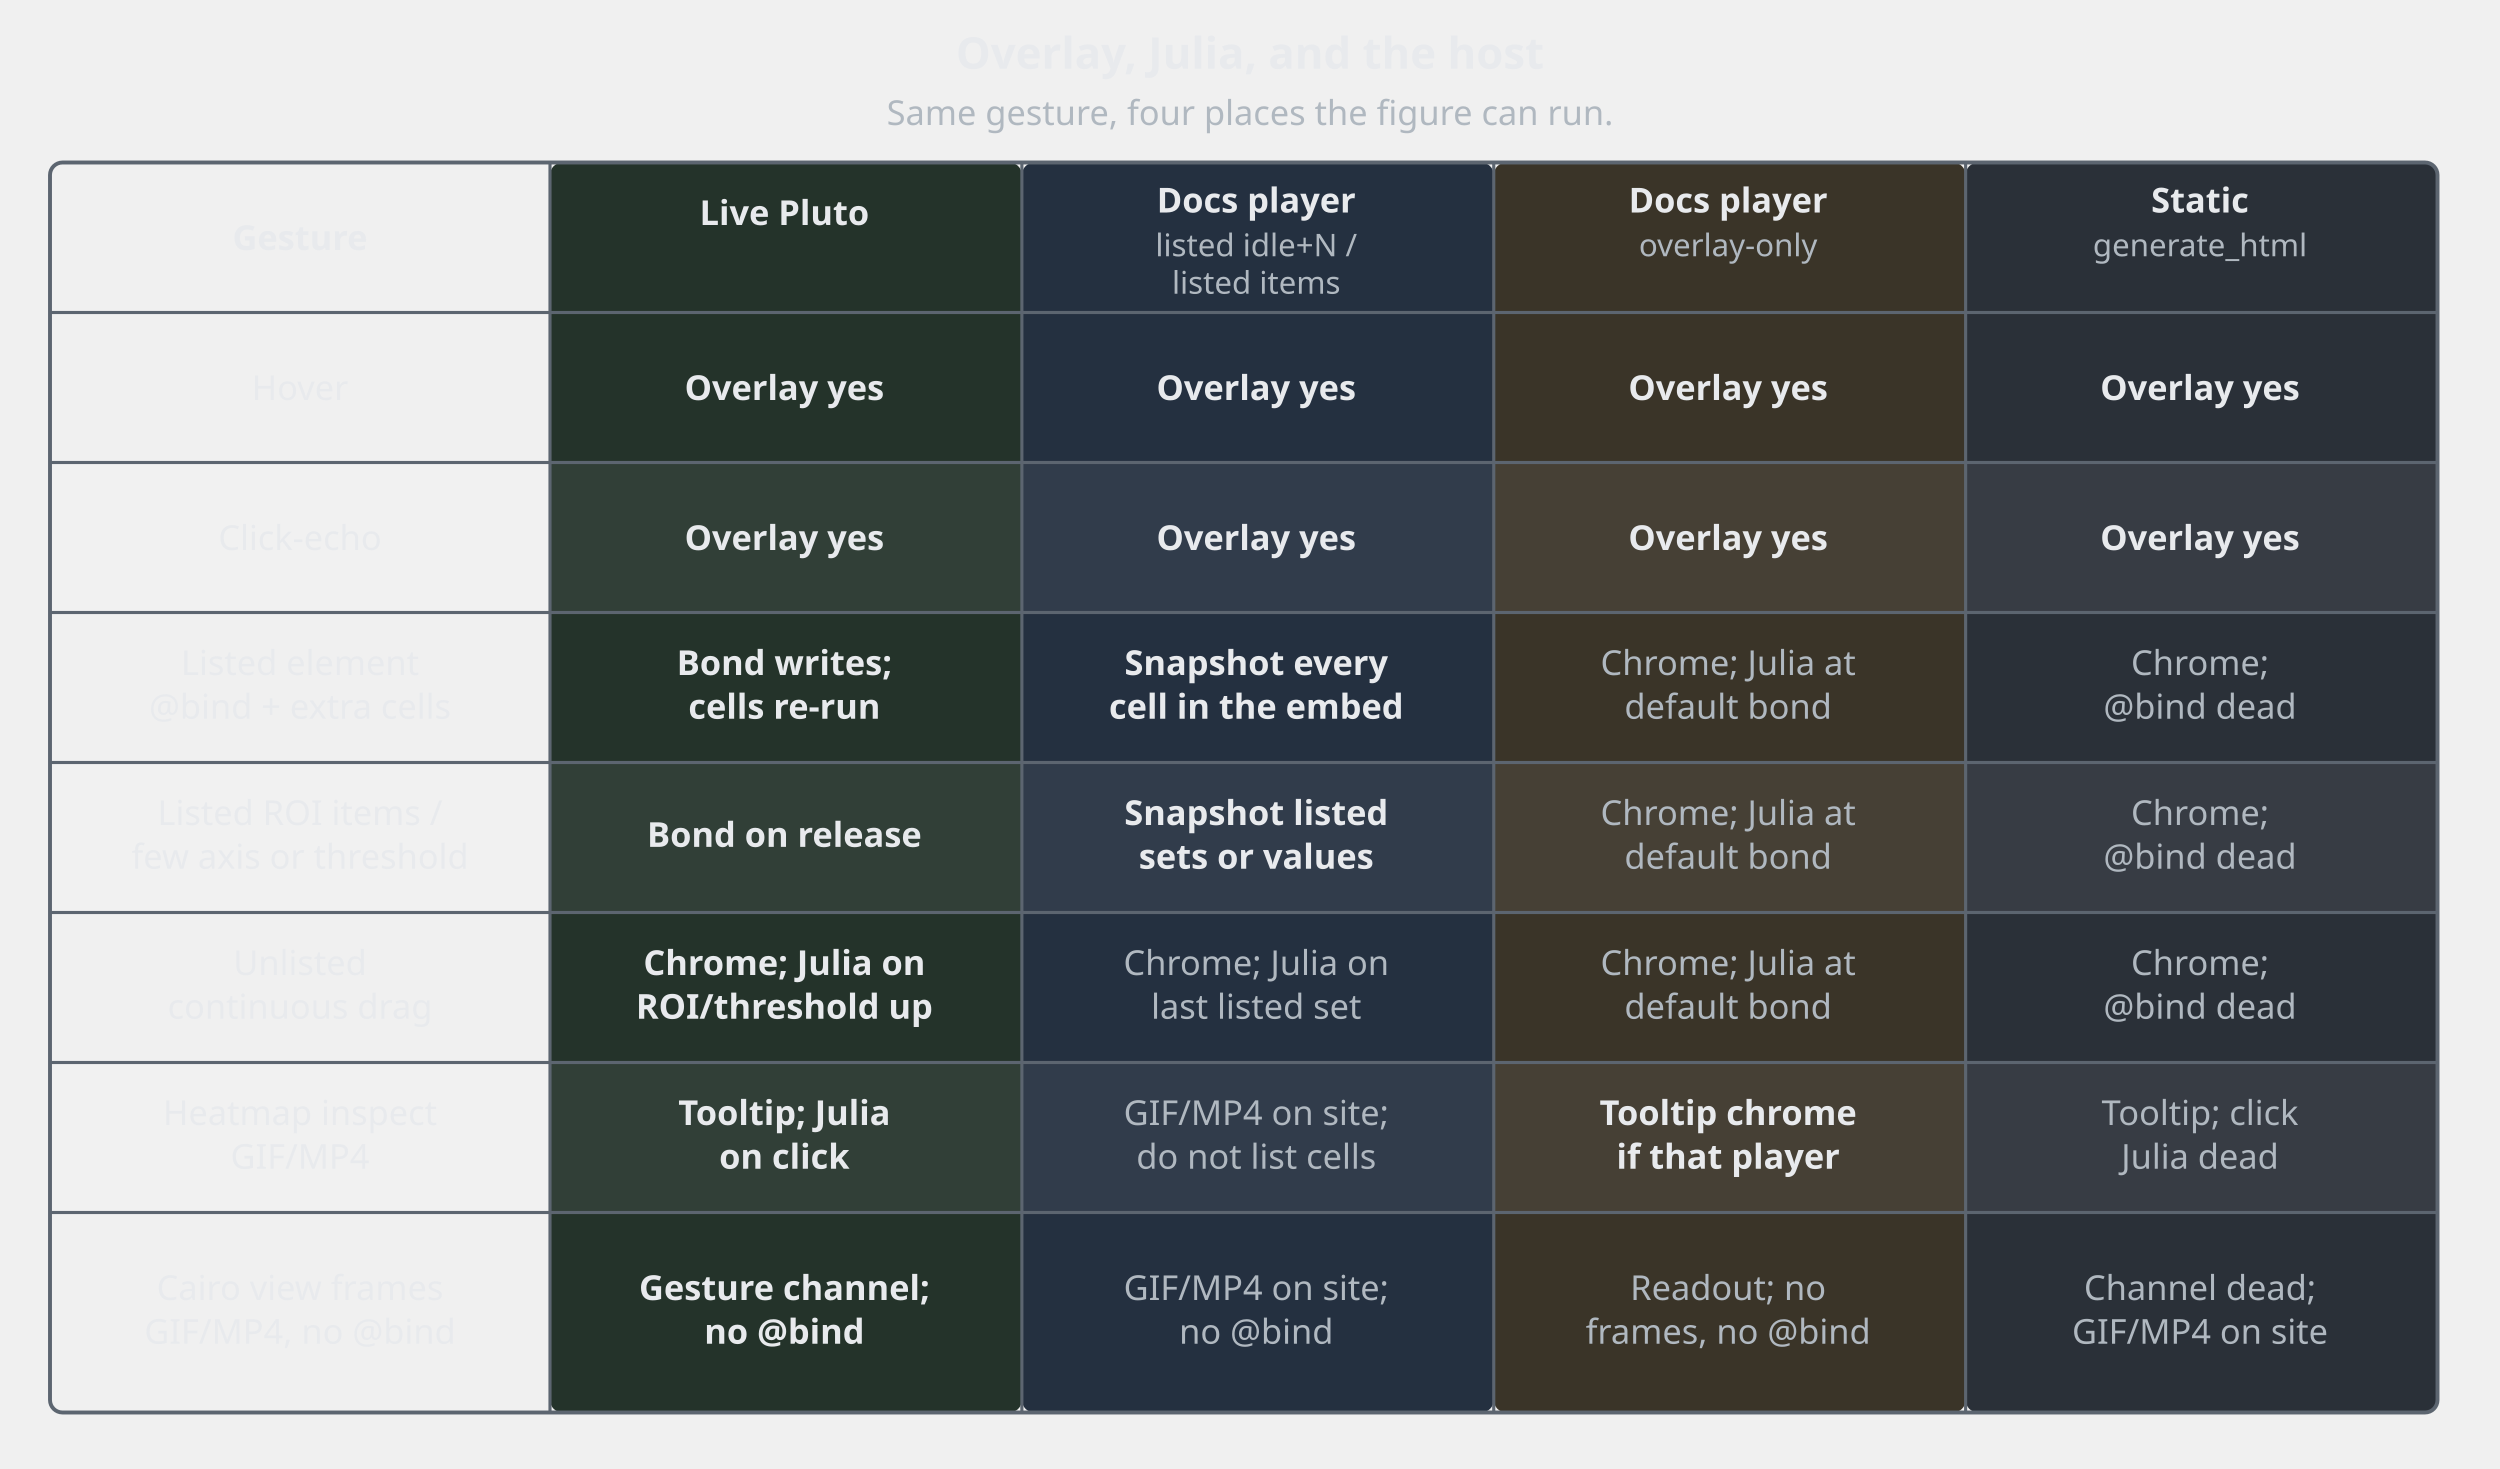
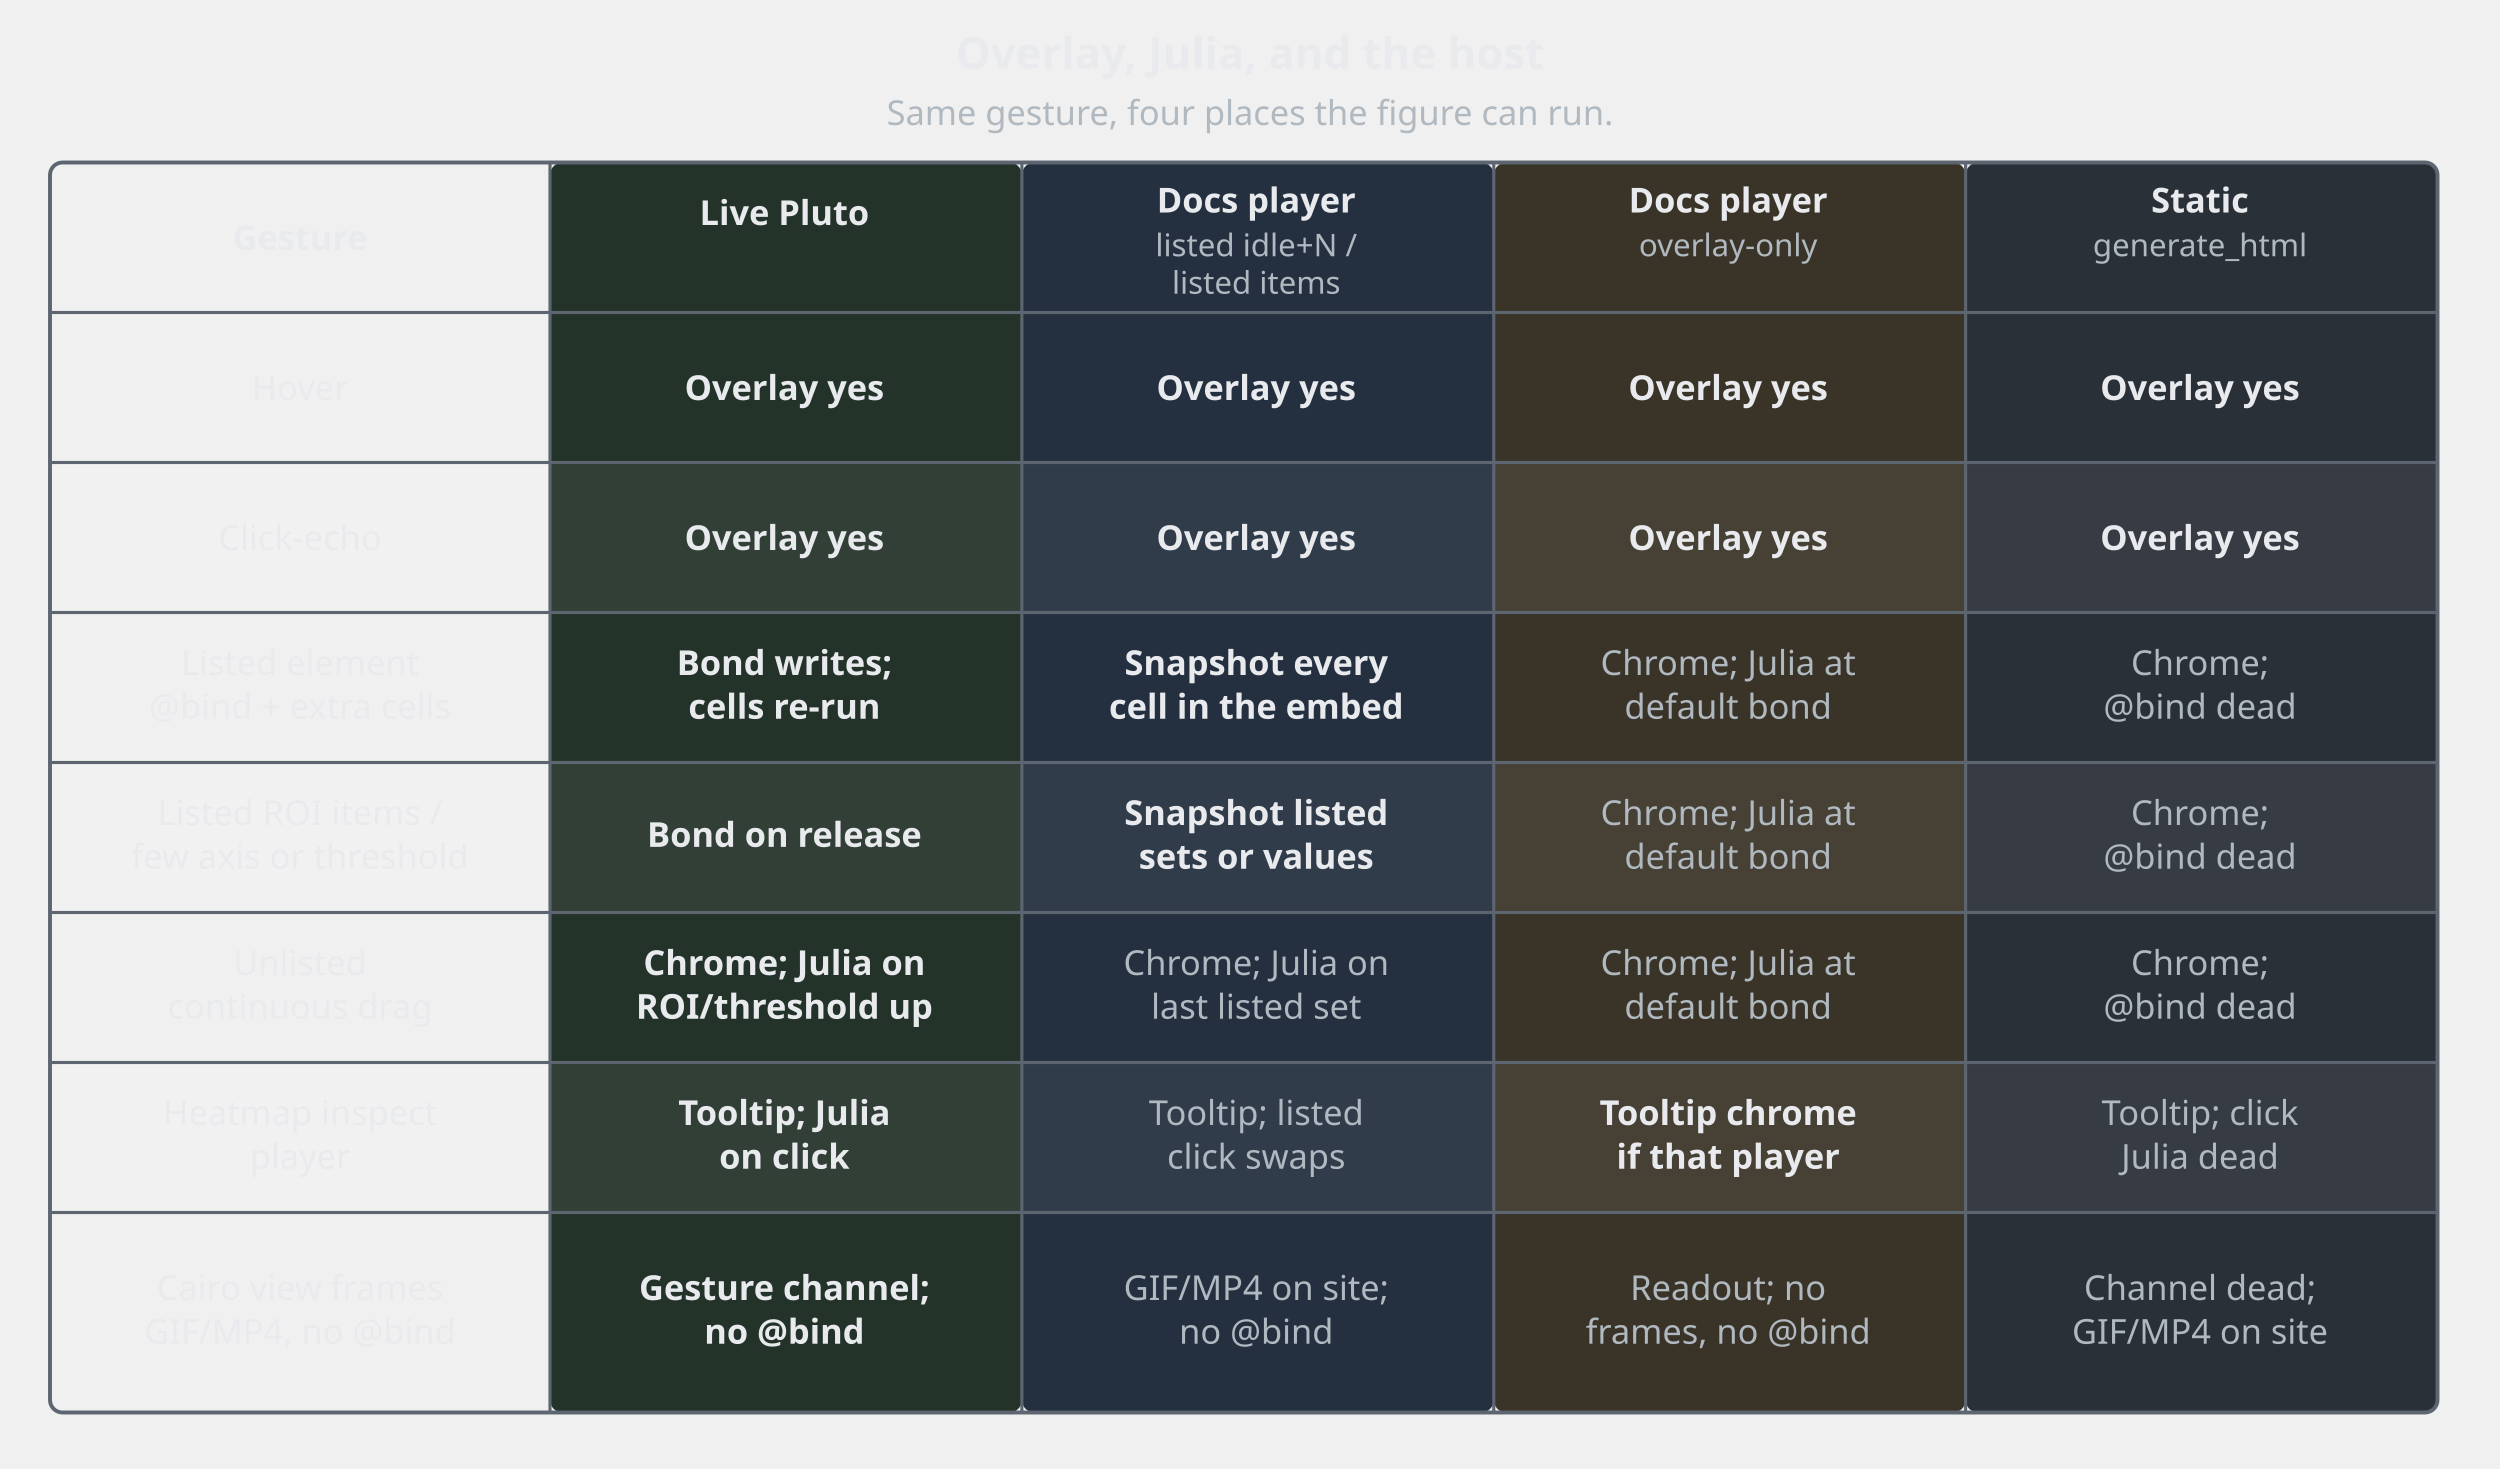
<svg xmlns="http://www.w3.org/2000/svg" viewBox="0 0 800 470" width="800" height="470" role="img">
  <style>
    .ink { fill: #e8eaed; }
    .muted { fill: #b0b8c0; }
    .grid { fill: none; stroke: #5c6570; }
    .h0 { fill: #24332a; }
    .h1 { fill: #243040; }
    .h2 { fill: #3a3428; }
    .h3 { fill: #2a3038; }
    .rowalt { fill: #fff; opacity: 0.06; }
    .yes { fill: #e8eaed; font-weight: 600; }
  </style>
  <text class="ink" x="400" y="22" text-anchor="middle" font-size="14" font-family="ui-sans-serif, system-ui, sans-serif" font-weight="600">Overlay, Julia, and the host</text>
  <text class="muted" x="400" y="40" text-anchor="middle" font-size="11" font-family="ui-sans-serif, system-ui, sans-serif">Same gesture, four places the figure can run.</text>
  <rect class="h0" x="176" y="52" width="151" height="400" rx="4" />
  <rect class="h1" x="327" y="52" width="151" height="400" rx="4" />
  <rect class="h2" x="478" y="52" width="151" height="400" rx="4" />
  <rect class="h3" x="629" y="52" width="151" height="400" rx="4" />
  <rect class="rowalt" x="16" y="148" width="764" height="48" />
  <rect class="rowalt" x="16" y="244" width="764" height="48" />
  <rect class="rowalt" x="16" y="340" width="764" height="48" />
  <g class="grid" stroke-width="1">
    <line x1="16" y1="100" x2="780" y2="100" />
    <line x1="16" y1="148" x2="780" y2="148" />
    <line x1="16" y1="196" x2="780" y2="196" />
    <line x1="16" y1="244" x2="780" y2="244" />
    <line x1="16" y1="292" x2="780" y2="292" />
    <line x1="16" y1="340" x2="780" y2="340" />
    <line x1="16" y1="388" x2="780" y2="388" />
    <line x1="176" y1="52" x2="176" y2="452" />
    <line x1="327" y1="52" x2="327" y2="452" />
    <line x1="478" y1="52" x2="478" y2="452" />
    <line x1="629" y1="52" x2="629" y2="452" />
  </g>
  <rect class="grid" x="16" y="52" width="764" height="400" rx="4" stroke-width="1.25" />
  <text class="ink" x="96" y="80" text-anchor="middle" font-size="11" font-family="ui-sans-serif, system-ui, sans-serif" font-weight="600">Gesture</text>
  <text class="ink" x="251" y="72" text-anchor="middle" font-size="11" font-family="ui-sans-serif, system-ui, sans-serif" font-weight="600">Live Pluto</text>
  <text class="ink" x="402" y="68" text-anchor="middle" font-size="11" font-family="ui-sans-serif, system-ui, sans-serif" font-weight="600">Docs player</text>
  <text class="muted" x="402" y="82" text-anchor="middle" font-size="10" font-family="ui-sans-serif, system-ui, sans-serif">listed idle+N /</text>
  <text class="muted" x="402" y="94" text-anchor="middle" font-size="10" font-family="ui-sans-serif, system-ui, sans-serif">listed items</text>
  <text class="ink" x="553" y="68" text-anchor="middle" font-size="11" font-family="ui-sans-serif, system-ui, sans-serif" font-weight="600">Docs player</text>
  <text class="muted" x="553" y="82" text-anchor="middle" font-size="10" font-family="ui-sans-serif, system-ui, sans-serif">overlay-only</text>
  <text class="ink" x="704" y="68" text-anchor="middle" font-size="11" font-family="ui-sans-serif, system-ui, sans-serif" font-weight="600">Static</text>
  <text class="muted" x="704" y="82" text-anchor="middle" font-size="10" font-family="ui-sans-serif, system-ui, sans-serif">generate_html</text>
  <text class="ink" x="96" y="128" text-anchor="middle" font-size="11" font-family="ui-sans-serif, system-ui, sans-serif">Hover</text>
  <text class="yes" x="251" y="128" text-anchor="middle" font-size="11" font-family="ui-sans-serif, system-ui, sans-serif">Overlay yes</text>
  <text class="yes" x="402" y="128" text-anchor="middle" font-size="11" font-family="ui-sans-serif, system-ui, sans-serif">Overlay yes</text>
  <text class="yes" x="553" y="128" text-anchor="middle" font-size="11" font-family="ui-sans-serif, system-ui, sans-serif">Overlay yes</text>
  <text class="yes" x="704" y="128" text-anchor="middle" font-size="11" font-family="ui-sans-serif, system-ui, sans-serif">Overlay yes</text>
  <text class="ink" x="96" y="176" text-anchor="middle" font-size="11" font-family="ui-sans-serif, system-ui, sans-serif">Click-echo</text>
  <text class="yes" x="251" y="176" text-anchor="middle" font-size="11" font-family="ui-sans-serif, system-ui, sans-serif">Overlay yes</text>
  <text class="yes" x="402" y="176" text-anchor="middle" font-size="11" font-family="ui-sans-serif, system-ui, sans-serif">Overlay yes</text>
  <text class="yes" x="553" y="176" text-anchor="middle" font-size="11" font-family="ui-sans-serif, system-ui, sans-serif">Overlay yes</text>
  <text class="yes" x="704" y="176" text-anchor="middle" font-size="11" font-family="ui-sans-serif, system-ui, sans-serif">Overlay yes</text>
  <text class="ink" x="96" y="216" text-anchor="middle" font-size="11" font-family="ui-sans-serif, system-ui, sans-serif">Listed element</text>
  <text class="ink" x="96" y="230" text-anchor="middle" font-size="11" font-family="ui-sans-serif, system-ui, sans-serif">@bind + extra cells</text>
  <text class="yes" x="251" y="216" text-anchor="middle" font-size="11" font-family="ui-sans-serif, system-ui, sans-serif">Bond writes;</text>
  <text class="yes" x="251" y="230" text-anchor="middle" font-size="11" font-family="ui-sans-serif, system-ui, sans-serif">cells re-run</text>
  <text class="yes" x="402" y="216" text-anchor="middle" font-size="11" font-family="ui-sans-serif, system-ui, sans-serif">Snapshot every</text>
  <text class="yes" x="402" y="230" text-anchor="middle" font-size="11" font-family="ui-sans-serif, system-ui, sans-serif">cell in the embed</text>
  <text class="muted" x="553" y="216" text-anchor="middle" font-size="11" font-family="ui-sans-serif, system-ui, sans-serif">Chrome; Julia at</text>
  <text class="muted" x="553" y="230" text-anchor="middle" font-size="11" font-family="ui-sans-serif, system-ui, sans-serif">default bond</text>
  <text class="muted" x="704" y="216" text-anchor="middle" font-size="11" font-family="ui-sans-serif, system-ui, sans-serif">Chrome;</text>
  <text class="muted" x="704" y="230" text-anchor="middle" font-size="11" font-family="ui-sans-serif, system-ui, sans-serif">@bind dead</text>
  <text class="ink" x="96" y="264" text-anchor="middle" font-size="11" font-family="ui-sans-serif, system-ui, sans-serif">Listed ROI items /</text>
  <text class="ink" x="96" y="278" text-anchor="middle" font-size="11" font-family="ui-sans-serif, system-ui, sans-serif">few axis or threshold</text>
  <text class="yes" x="251" y="271" text-anchor="middle" font-size="11" font-family="ui-sans-serif, system-ui, sans-serif">Bond on release</text>
  <text class="yes" x="402" y="264" text-anchor="middle" font-size="11" font-family="ui-sans-serif, system-ui, sans-serif">Snapshot listed</text>
  <text class="yes" x="402" y="278" text-anchor="middle" font-size="11" font-family="ui-sans-serif, system-ui, sans-serif">sets or values</text>
  <text class="muted" x="553" y="264" text-anchor="middle" font-size="11" font-family="ui-sans-serif, system-ui, sans-serif">Chrome; Julia at</text>
  <text class="muted" x="553" y="278" text-anchor="middle" font-size="11" font-family="ui-sans-serif, system-ui, sans-serif">default bond</text>
  <text class="muted" x="704" y="264" text-anchor="middle" font-size="11" font-family="ui-sans-serif, system-ui, sans-serif">Chrome;</text>
  <text class="muted" x="704" y="278" text-anchor="middle" font-size="11" font-family="ui-sans-serif, system-ui, sans-serif">@bind dead</text>
  <text class="ink" x="96" y="312" text-anchor="middle" font-size="11" font-family="ui-sans-serif, system-ui, sans-serif">Unlisted</text>
  <text class="ink" x="96" y="326" text-anchor="middle" font-size="11" font-family="ui-sans-serif, system-ui, sans-serif">continuous drag</text>
  <text class="yes" x="251" y="312" text-anchor="middle" font-size="11" font-family="ui-sans-serif, system-ui, sans-serif">Chrome; Julia on</text>
  <text class="yes" x="251" y="326" text-anchor="middle" font-size="11" font-family="ui-sans-serif, system-ui, sans-serif">ROI/threshold up</text>
  <text class="muted" x="402" y="312" text-anchor="middle" font-size="11" font-family="ui-sans-serif, system-ui, sans-serif">Chrome; Julia on</text>
  <text class="muted" x="402" y="326" text-anchor="middle" font-size="11" font-family="ui-sans-serif, system-ui, sans-serif">last listed set</text>
  <text class="muted" x="553" y="312" text-anchor="middle" font-size="11" font-family="ui-sans-serif, system-ui, sans-serif">Chrome; Julia at</text>
  <text class="muted" x="553" y="326" text-anchor="middle" font-size="11" font-family="ui-sans-serif, system-ui, sans-serif">default bond</text>
  <text class="muted" x="704" y="312" text-anchor="middle" font-size="11" font-family="ui-sans-serif, system-ui, sans-serif">Chrome;</text>
  <text class="muted" x="704" y="326" text-anchor="middle" font-size="11" font-family="ui-sans-serif, system-ui, sans-serif">@bind dead</text>
  <text class="ink" x="96" y="360" text-anchor="middle" font-size="11" font-family="ui-sans-serif, system-ui, sans-serif">Heatmap inspect</text>
-   <text class="ink" x="96" y="374" text-anchor="middle" font-size="11" font-family="ui-sans-serif, system-ui, sans-serif">GIF/MP4</text>
+   <text class="ink" x="96" y="374" text-anchor="middle" font-size="11" font-family="ui-sans-serif, system-ui, sans-serif">player</text>
  <text class="yes" x="251" y="360" text-anchor="middle" font-size="11" font-family="ui-sans-serif, system-ui, sans-serif">Tooltip; Julia</text>
  <text class="yes" x="251" y="374" text-anchor="middle" font-size="11" font-family="ui-sans-serif, system-ui, sans-serif">on click</text>
-   <text class="muted" x="402" y="360" text-anchor="middle" font-size="11" font-family="ui-sans-serif, system-ui, sans-serif">GIF/MP4 on site;</text>
-   <text class="muted" x="402" y="374" text-anchor="middle" font-size="11" font-family="ui-sans-serif, system-ui, sans-serif">do not list cells</text>
+   <text class="muted" x="402" y="360" text-anchor="middle" font-size="11" font-family="ui-sans-serif, system-ui, sans-serif">Tooltip; listed</text>
+   <text class="muted" x="402" y="374" text-anchor="middle" font-size="11" font-family="ui-sans-serif, system-ui, sans-serif">click swaps</text>
  <text class="yes" x="553" y="360" text-anchor="middle" font-size="11" font-family="ui-sans-serif, system-ui, sans-serif">Tooltip chrome</text>
  <text class="yes" x="553" y="374" text-anchor="middle" font-size="11" font-family="ui-sans-serif, system-ui, sans-serif">if that player</text>
  <text class="muted" x="704" y="360" text-anchor="middle" font-size="11" font-family="ui-sans-serif, system-ui, sans-serif">Tooltip; click</text>
  <text class="muted" x="704" y="374" text-anchor="middle" font-size="11" font-family="ui-sans-serif, system-ui, sans-serif">Julia dead</text>
  <text class="ink" x="96" y="416" text-anchor="middle" font-size="11" font-family="ui-sans-serif, system-ui, sans-serif">Cairo view frames</text>
  <text class="ink" x="96" y="430" text-anchor="middle" font-size="11" font-family="ui-sans-serif, system-ui, sans-serif">GIF/MP4, no @bind</text>
  <text class="yes" x="251" y="416" text-anchor="middle" font-size="11" font-family="ui-sans-serif, system-ui, sans-serif">Gesture channel;</text>
  <text class="yes" x="251" y="430" text-anchor="middle" font-size="11" font-family="ui-sans-serif, system-ui, sans-serif">no @bind</text>
  <text class="muted" x="402" y="416" text-anchor="middle" font-size="11" font-family="ui-sans-serif, system-ui, sans-serif">GIF/MP4 on site;</text>
  <text class="muted" x="402" y="430" text-anchor="middle" font-size="11" font-family="ui-sans-serif, system-ui, sans-serif">no @bind</text>
  <text class="muted" x="553" y="416" text-anchor="middle" font-size="11" font-family="ui-sans-serif, system-ui, sans-serif">Readout; no</text>
  <text class="muted" x="553" y="430" text-anchor="middle" font-size="11" font-family="ui-sans-serif, system-ui, sans-serif">frames, no @bind</text>
  <text class="muted" x="704" y="416" text-anchor="middle" font-size="11" font-family="ui-sans-serif, system-ui, sans-serif">Channel dead;</text>
  <text class="muted" x="704" y="430" text-anchor="middle" font-size="11" font-family="ui-sans-serif, system-ui, sans-serif">GIF/MP4 on site</text>
</svg>
